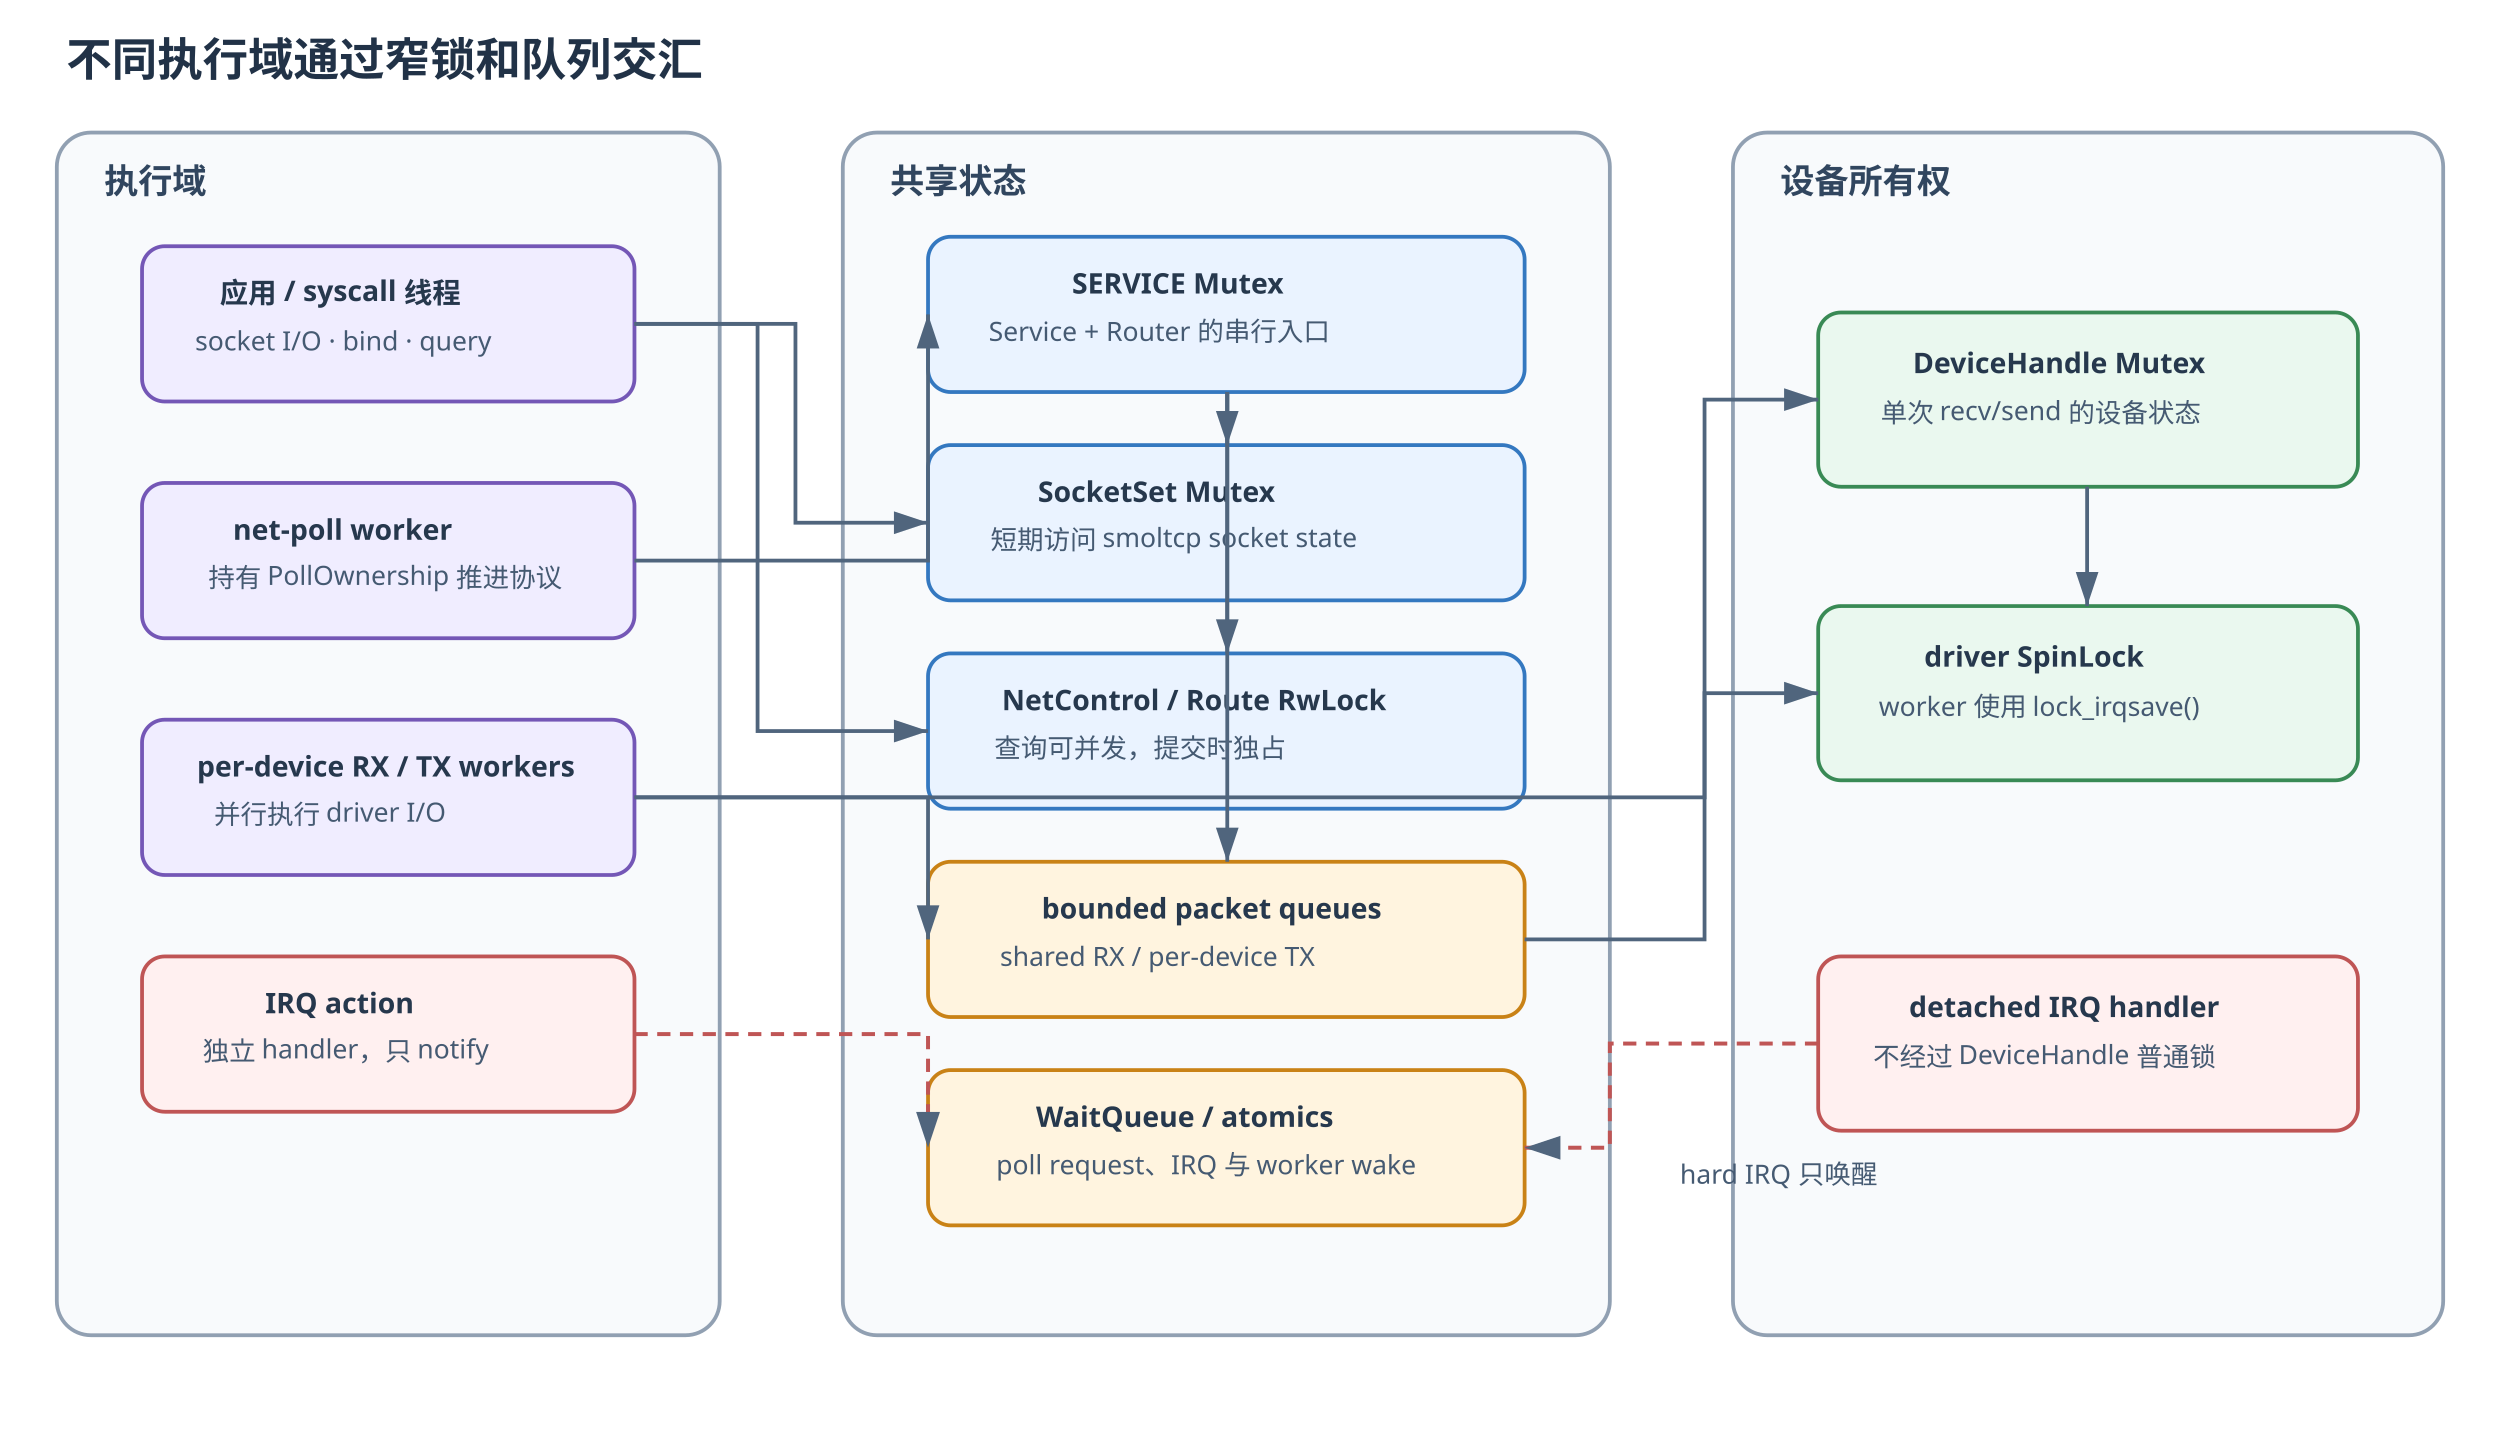
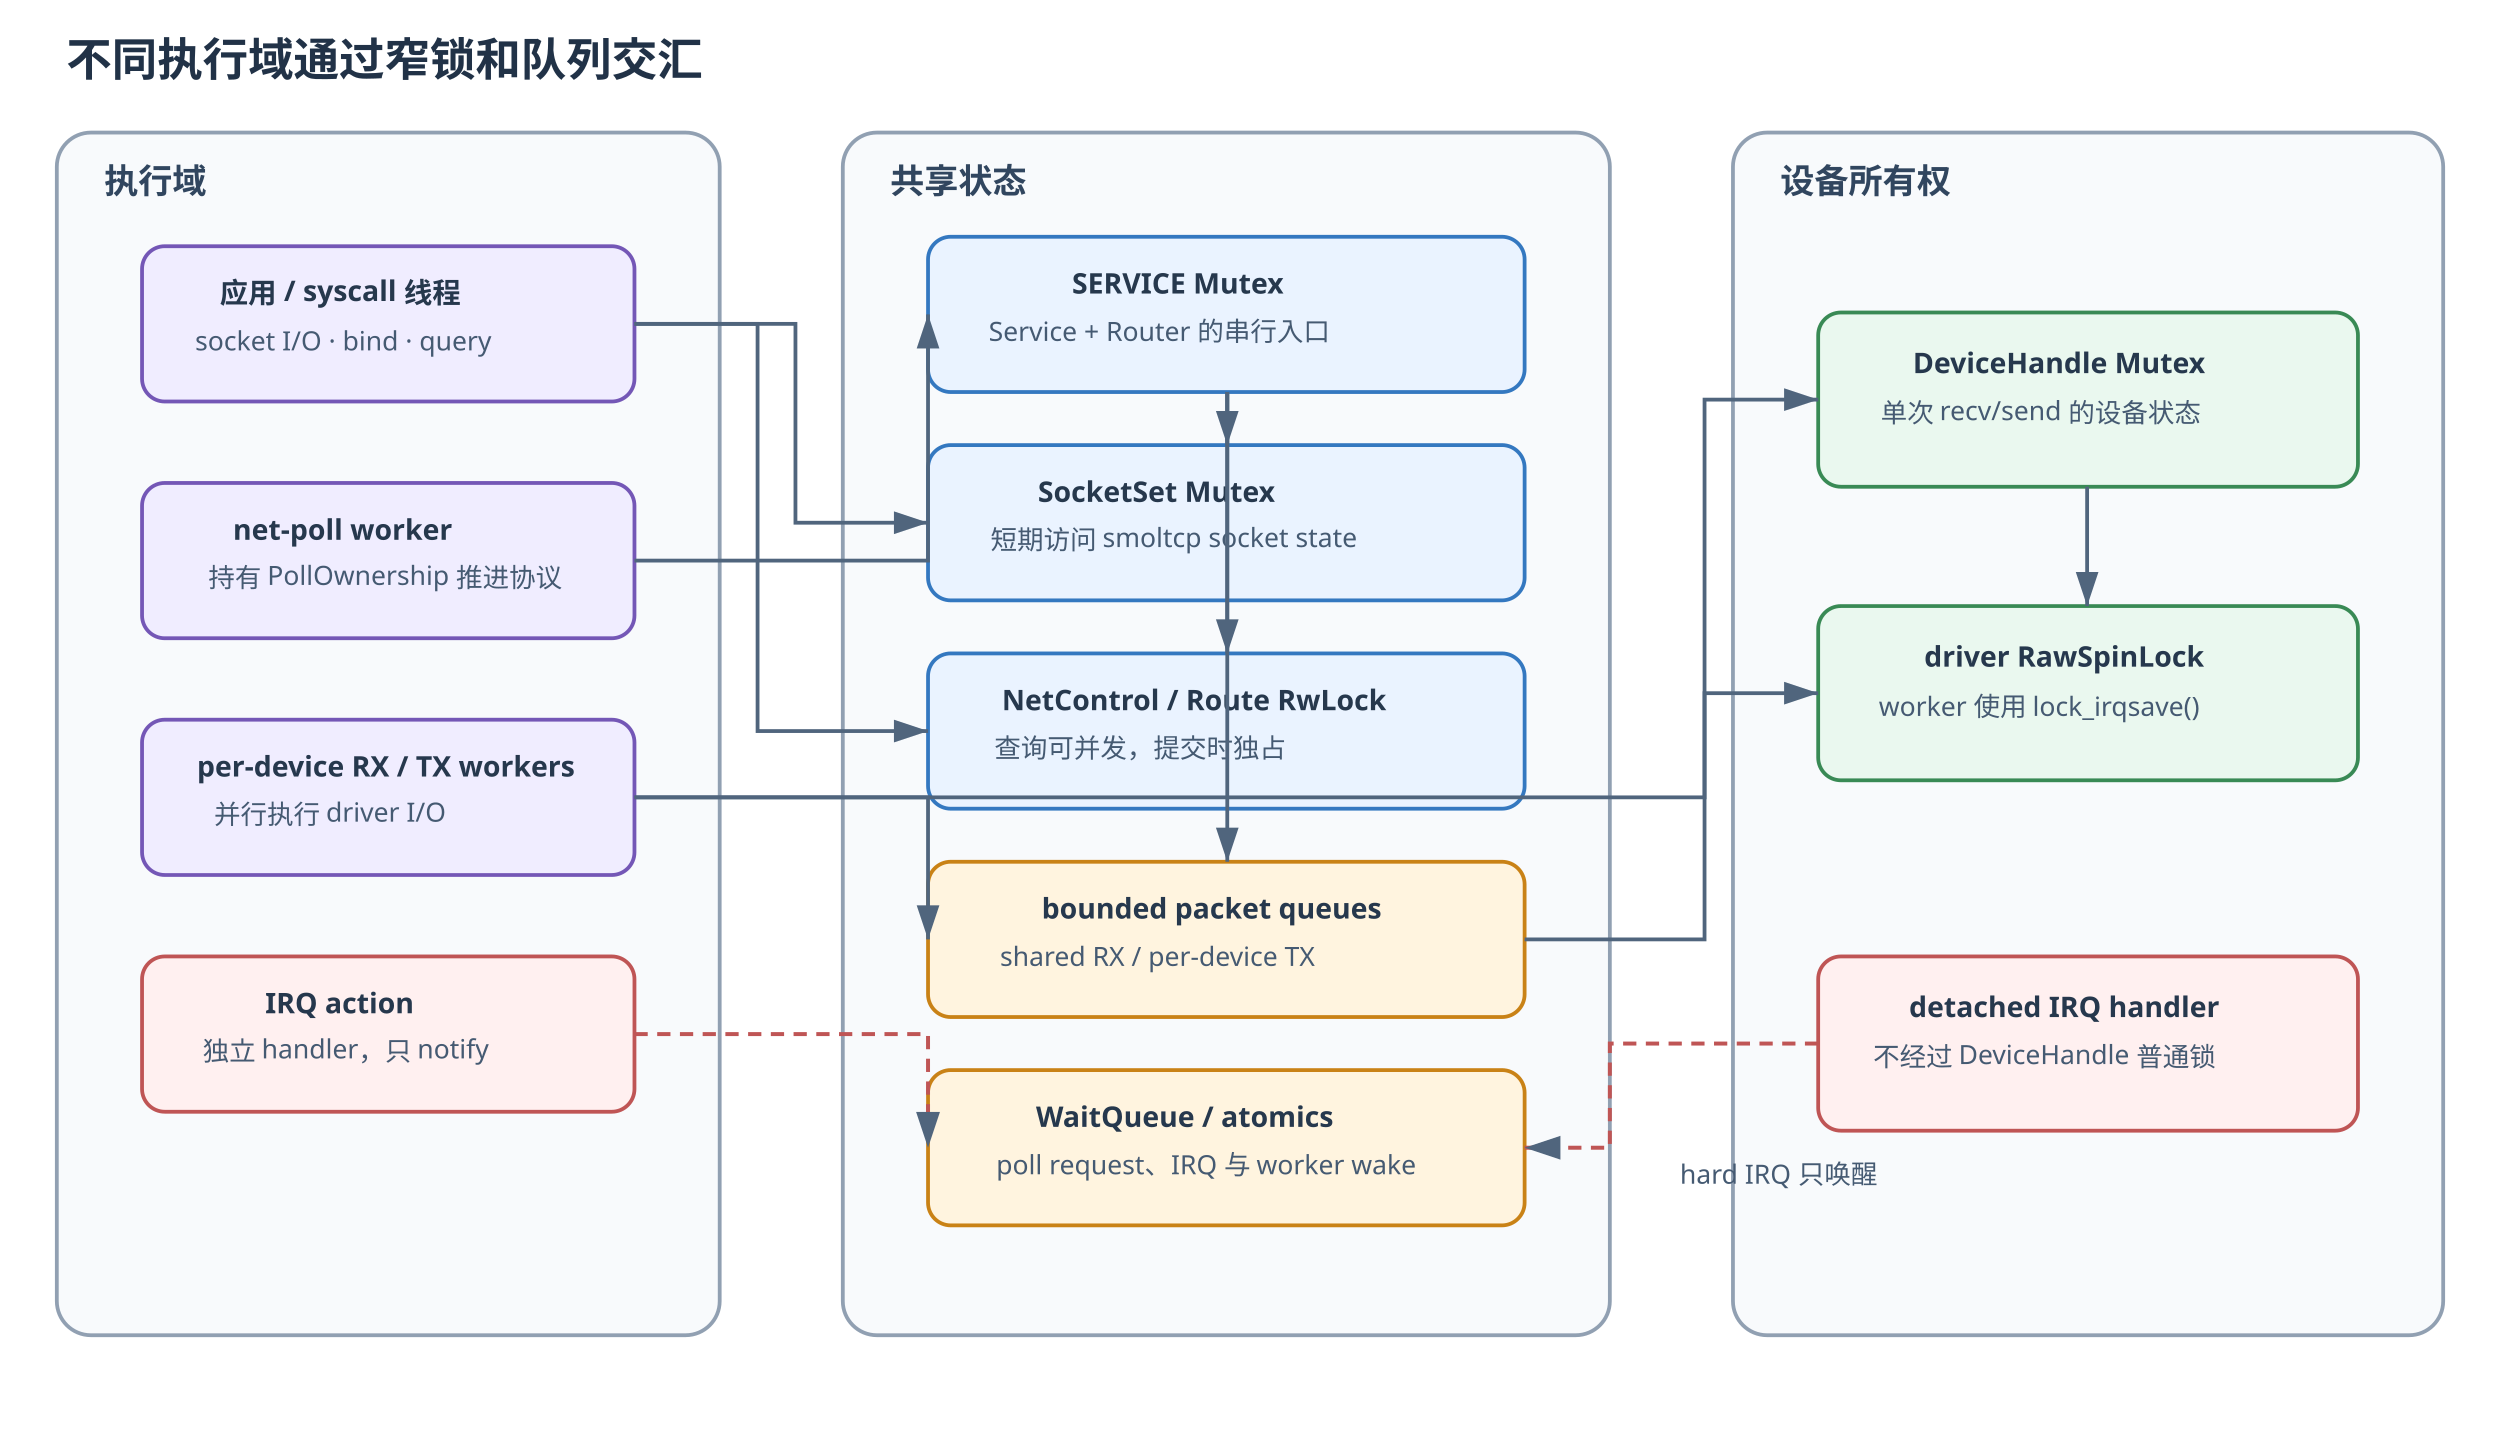
<svg xmlns="http://www.w3.org/2000/svg" viewBox="0 0 1320 760" role="img" aria-labelledby="title desc">
  <defs>
    <marker id="arrow" markerWidth="10" markerHeight="10" refX="9" refY="3" orient="auto" markerUnits="strokeWidth">
      <path d="M0,0 L0,6 L9,3 z" fill="#50657d" />
    </marker>
    <style>
      .panel{fill:#f8fafc;stroke:#91a0b2;stroke-width:2}.actor{fill:#f0edff;stroke:#7457b6;stroke-width:2}
      .lock{fill:#eaf3ff;stroke:#3478c0;stroke-width:2}.queue{fill:#fff4df;stroke:#c98216;stroke-width:2}
      .device{fill:#eaf8ef;stroke:#398a55;stroke-width:2}.irq{fill:#fff0f0;stroke:#bf5555;stroke-width:2}
      .title{font:700 24px sans-serif;fill:#213247}.heading{font:700 18px sans-serif;fill:#31465f}
      .text{font:600 15px sans-serif;fill:#26384d}.small{font:14px sans-serif;fill:#455a72}
      .edge{fill:none;stroke:#50657d;stroke-width:2;marker-end:url(#arrow)}
      .wake{fill:none;stroke:#bf5555;stroke-width:2.1;stroke-dasharray:7 5;marker-end:url(#arrow)}
    </style>
  </defs>
  <text class="title" x="35" y="40">不同执行域通过窄锁和队列交汇</text>
  <rect class="panel" x="30" y="70" width="350" height="635" rx="18" />
  <text class="heading" x="55" y="102">执行域</text>
  <rect class="actor" x="75" y="130" width="260" height="82" rx="12" />
  <text class="text" x="116" y="160">应用 / syscall 线程</text>
  <text class="small" x="103" y="185">socket I/O · bind · query</text>
  <rect class="actor" x="75" y="255" width="260" height="82" rx="12" />
  <text class="text" x="123" y="285">net-poll worker</text>
  <text class="small" x="110" y="310">持有 PollOwnership 推进协议</text>
  <rect class="actor" x="75" y="380" width="260" height="82" rx="12" />
  <text class="text" x="104" y="410">per-device RX / TX workers</text>
  <text class="small" x="113" y="435">并行执行 driver I/O</text>
  <rect class="irq" x="75" y="505" width="260" height="82" rx="12" />
  <text class="text" x="140" y="535">IRQ action</text>
  <text class="small" x="107" y="560">独立 handler，只 notify</text>
  <rect class="panel" x="445" y="70" width="405" height="635" rx="18" />
  <text class="heading" x="470" y="102">共享状态</text>
  <rect class="lock" x="490" y="125" width="315" height="82" rx="12" />
  <text class="text" x="566" y="155">SERVICE Mutex</text>
  <text class="small" x="522" y="180">Service + Router 的串行入口</text>
  <rect class="lock" x="490" y="235" width="315" height="82" rx="12" />
  <text class="text" x="548" y="265">SocketSet Mutex</text>
  <text class="small" x="523" y="290">短期访问 smoltcp socket state</text>
  <rect class="lock" x="490" y="345" width="315" height="82" rx="12" />
  <text class="text" x="529" y="375">NetControl / Route RwLock</text>
  <text class="small" x="525" y="400">查询可并发，提交时独占</text>
  <rect class="queue" x="490" y="455" width="315" height="82" rx="12" />
  <text class="text" x="550" y="485">bounded packet queues</text>
  <text class="small" x="528" y="510">shared RX / per-device TX</text>
  <rect class="queue" x="490" y="565" width="315" height="82" rx="12" />
  <text class="text" x="547" y="595">WaitQueue / atomics</text>
  <text class="small" x="526" y="620">poll request、IRQ 与 worker wake</text>
  <rect class="panel" x="915" y="70" width="375" height="635" rx="18" />
  <text class="heading" x="940" y="102">设备所有权</text>
  <rect class="device" x="960" y="165" width="285" height="92" rx="12" />
  <text class="text" x="1010" y="197">DeviceHandle Mutex</text>
  <text class="small" x="993" y="223">单次 recv/send 的设备状态</text>
  <rect class="device" x="960" y="320" width="285" height="92" rx="12" />
-   <text class="text" x="1016" y="352">driver SpinLock</text>
+   <text class="text" x="1016" y="352">driver RawSpinLock</text>
  <text class="small" x="992" y="378">worker 使用 lock_irqsave()</text>
  <rect class="irq" x="960" y="505" width="285" height="92" rx="12" />
  <text class="text" x="1008" y="537">detached IRQ handler</text>
  <text class="small" x="989" y="563">不经过 DeviceHandle 普通锁</text>
  <path class="edge" d="M335 171 H420 V276 H490" />
  <path class="edge" d="M335 171 H400 V386 H490" />
  <path class="edge" d="M335 296 H490 V166" />
  <path class="edge" d="M648 207 V235" />
  <path class="edge" d="M648 207 V345" />
  <path class="edge" d="M648 207 V455" />
  <path class="edge" d="M335 421 H490 V496" />
  <path class="edge" d="M805 496 H900 V211 H960" />
  <path class="edge" d="M1102 257 V320" />
  <path class="edge" d="M335 421 H900 V366 H960" />
  <path class="wake" d="M335 546 H490 V606" />
  <path class="wake" d="M960 551 H850 V606 H805" />
  <text class="small" x="887" y="625">hard IRQ 只唤醒</text>
</svg>
